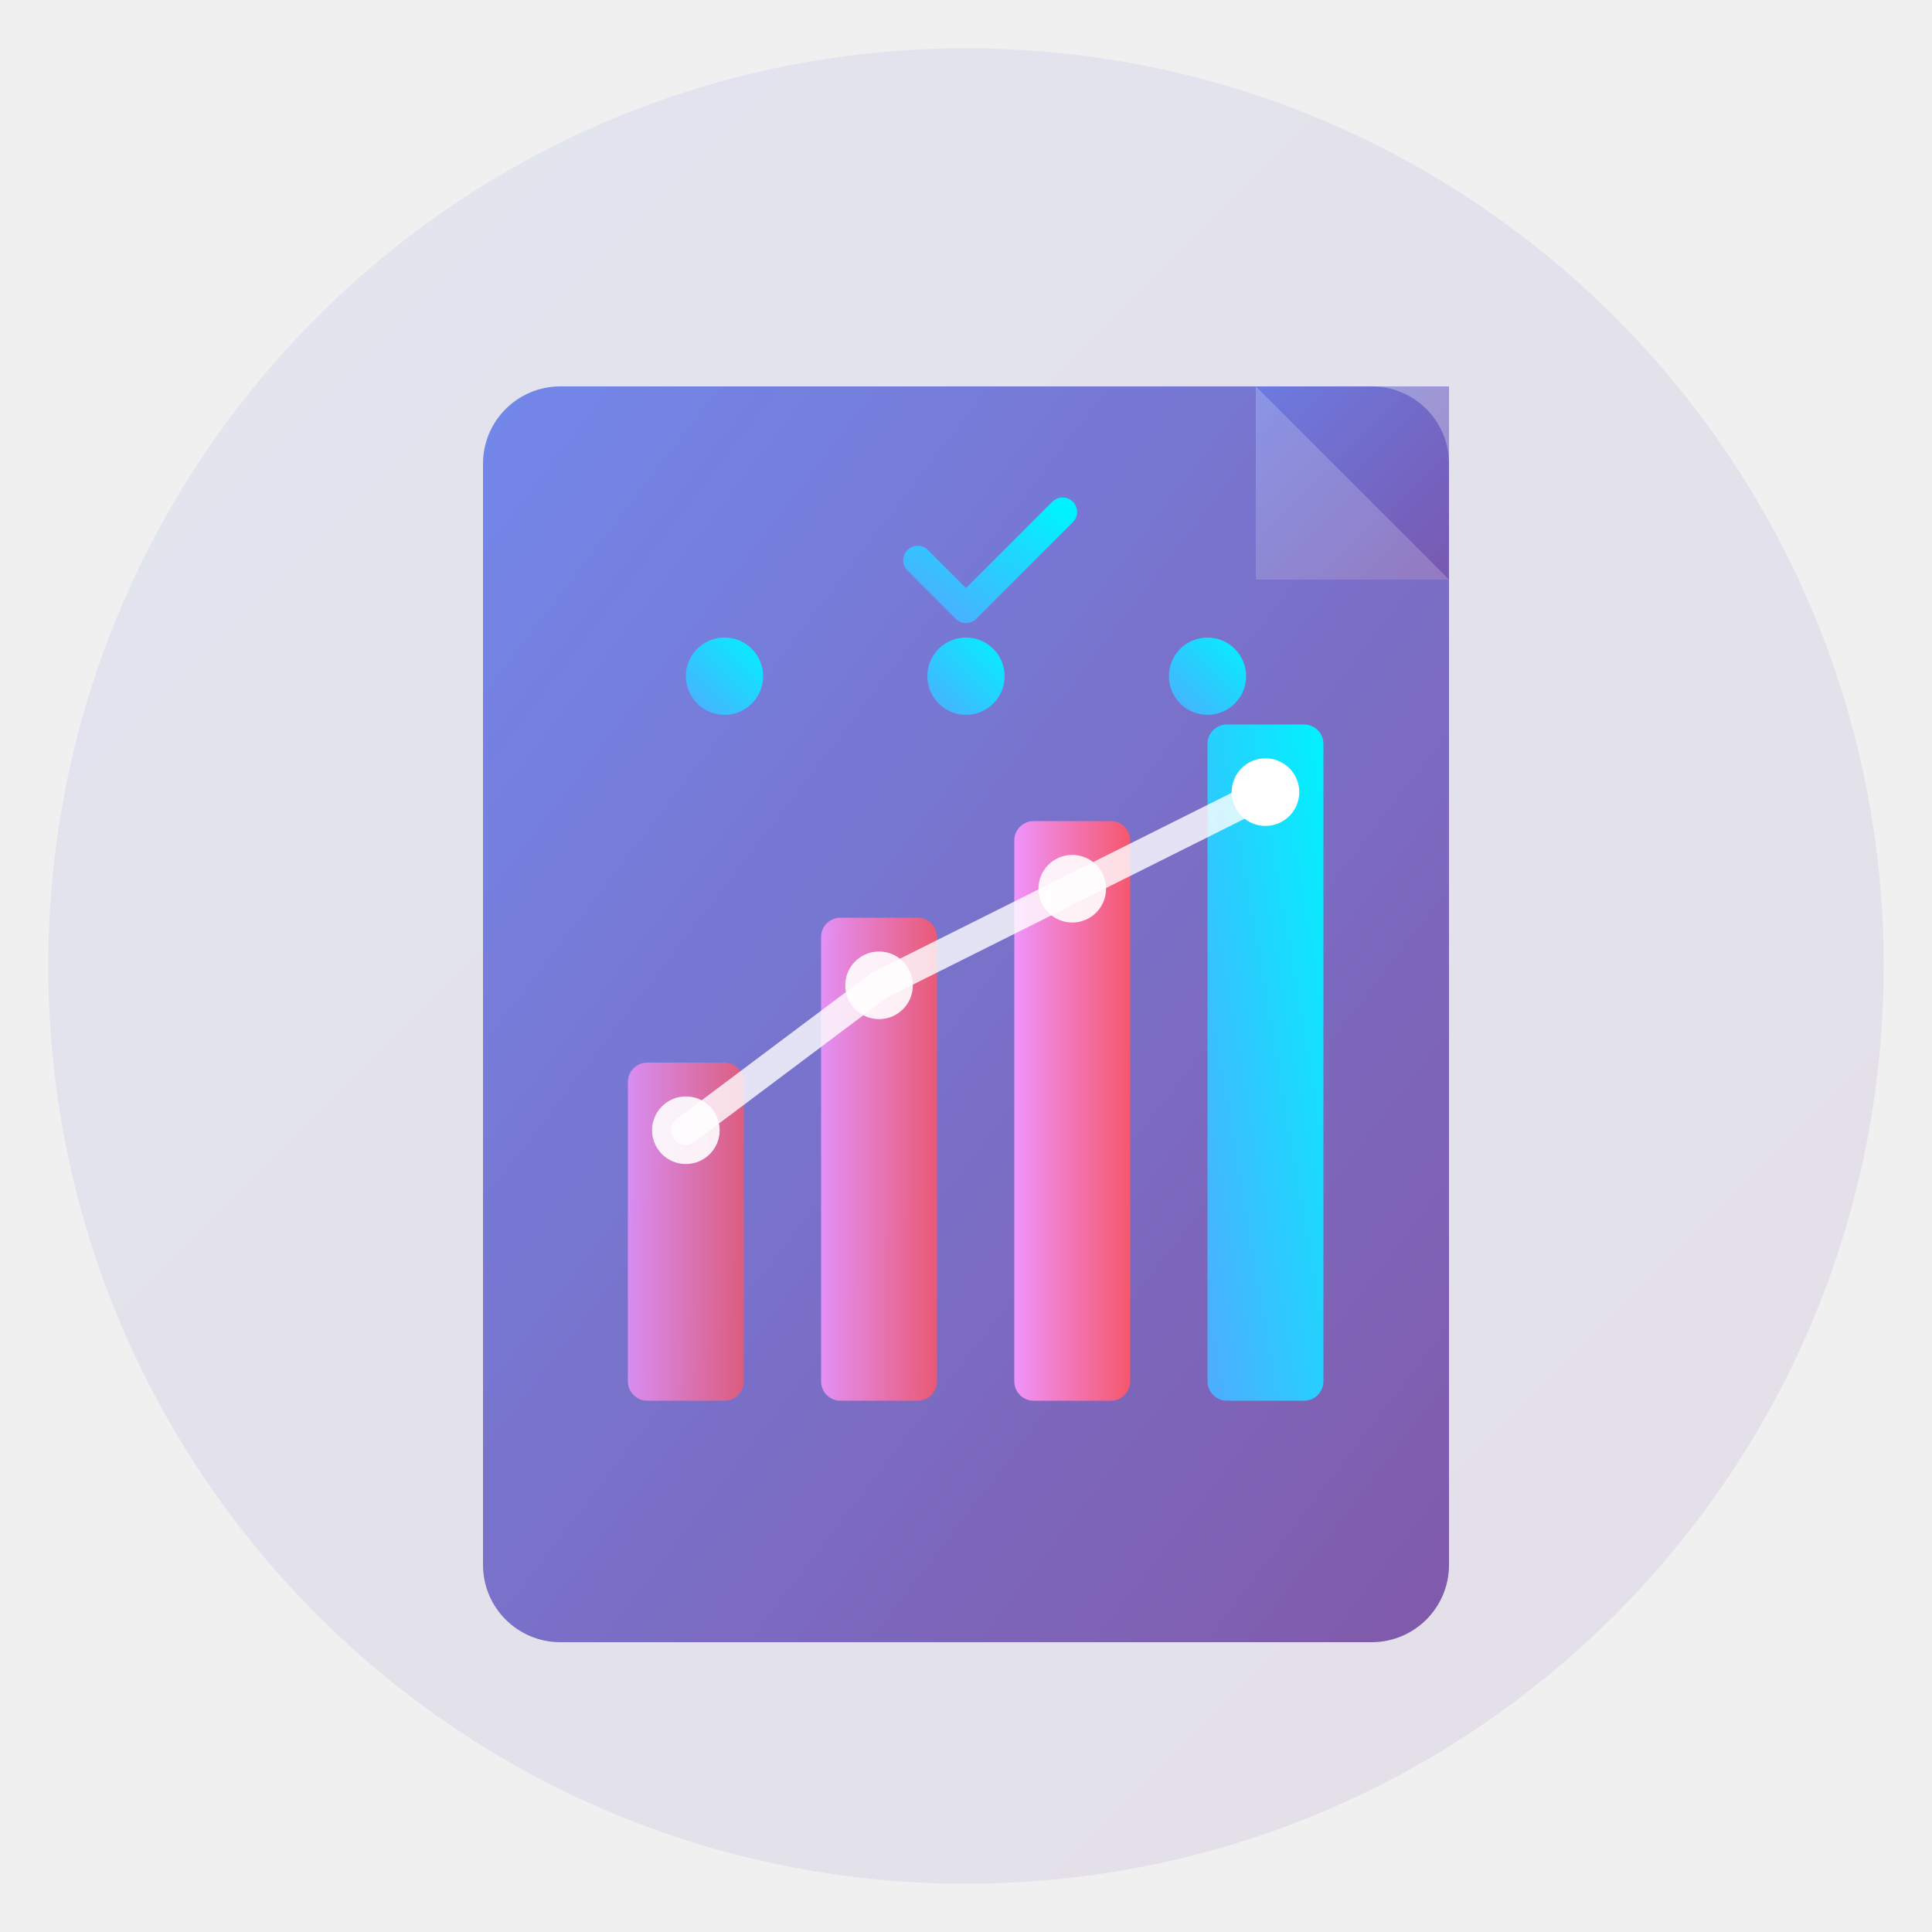
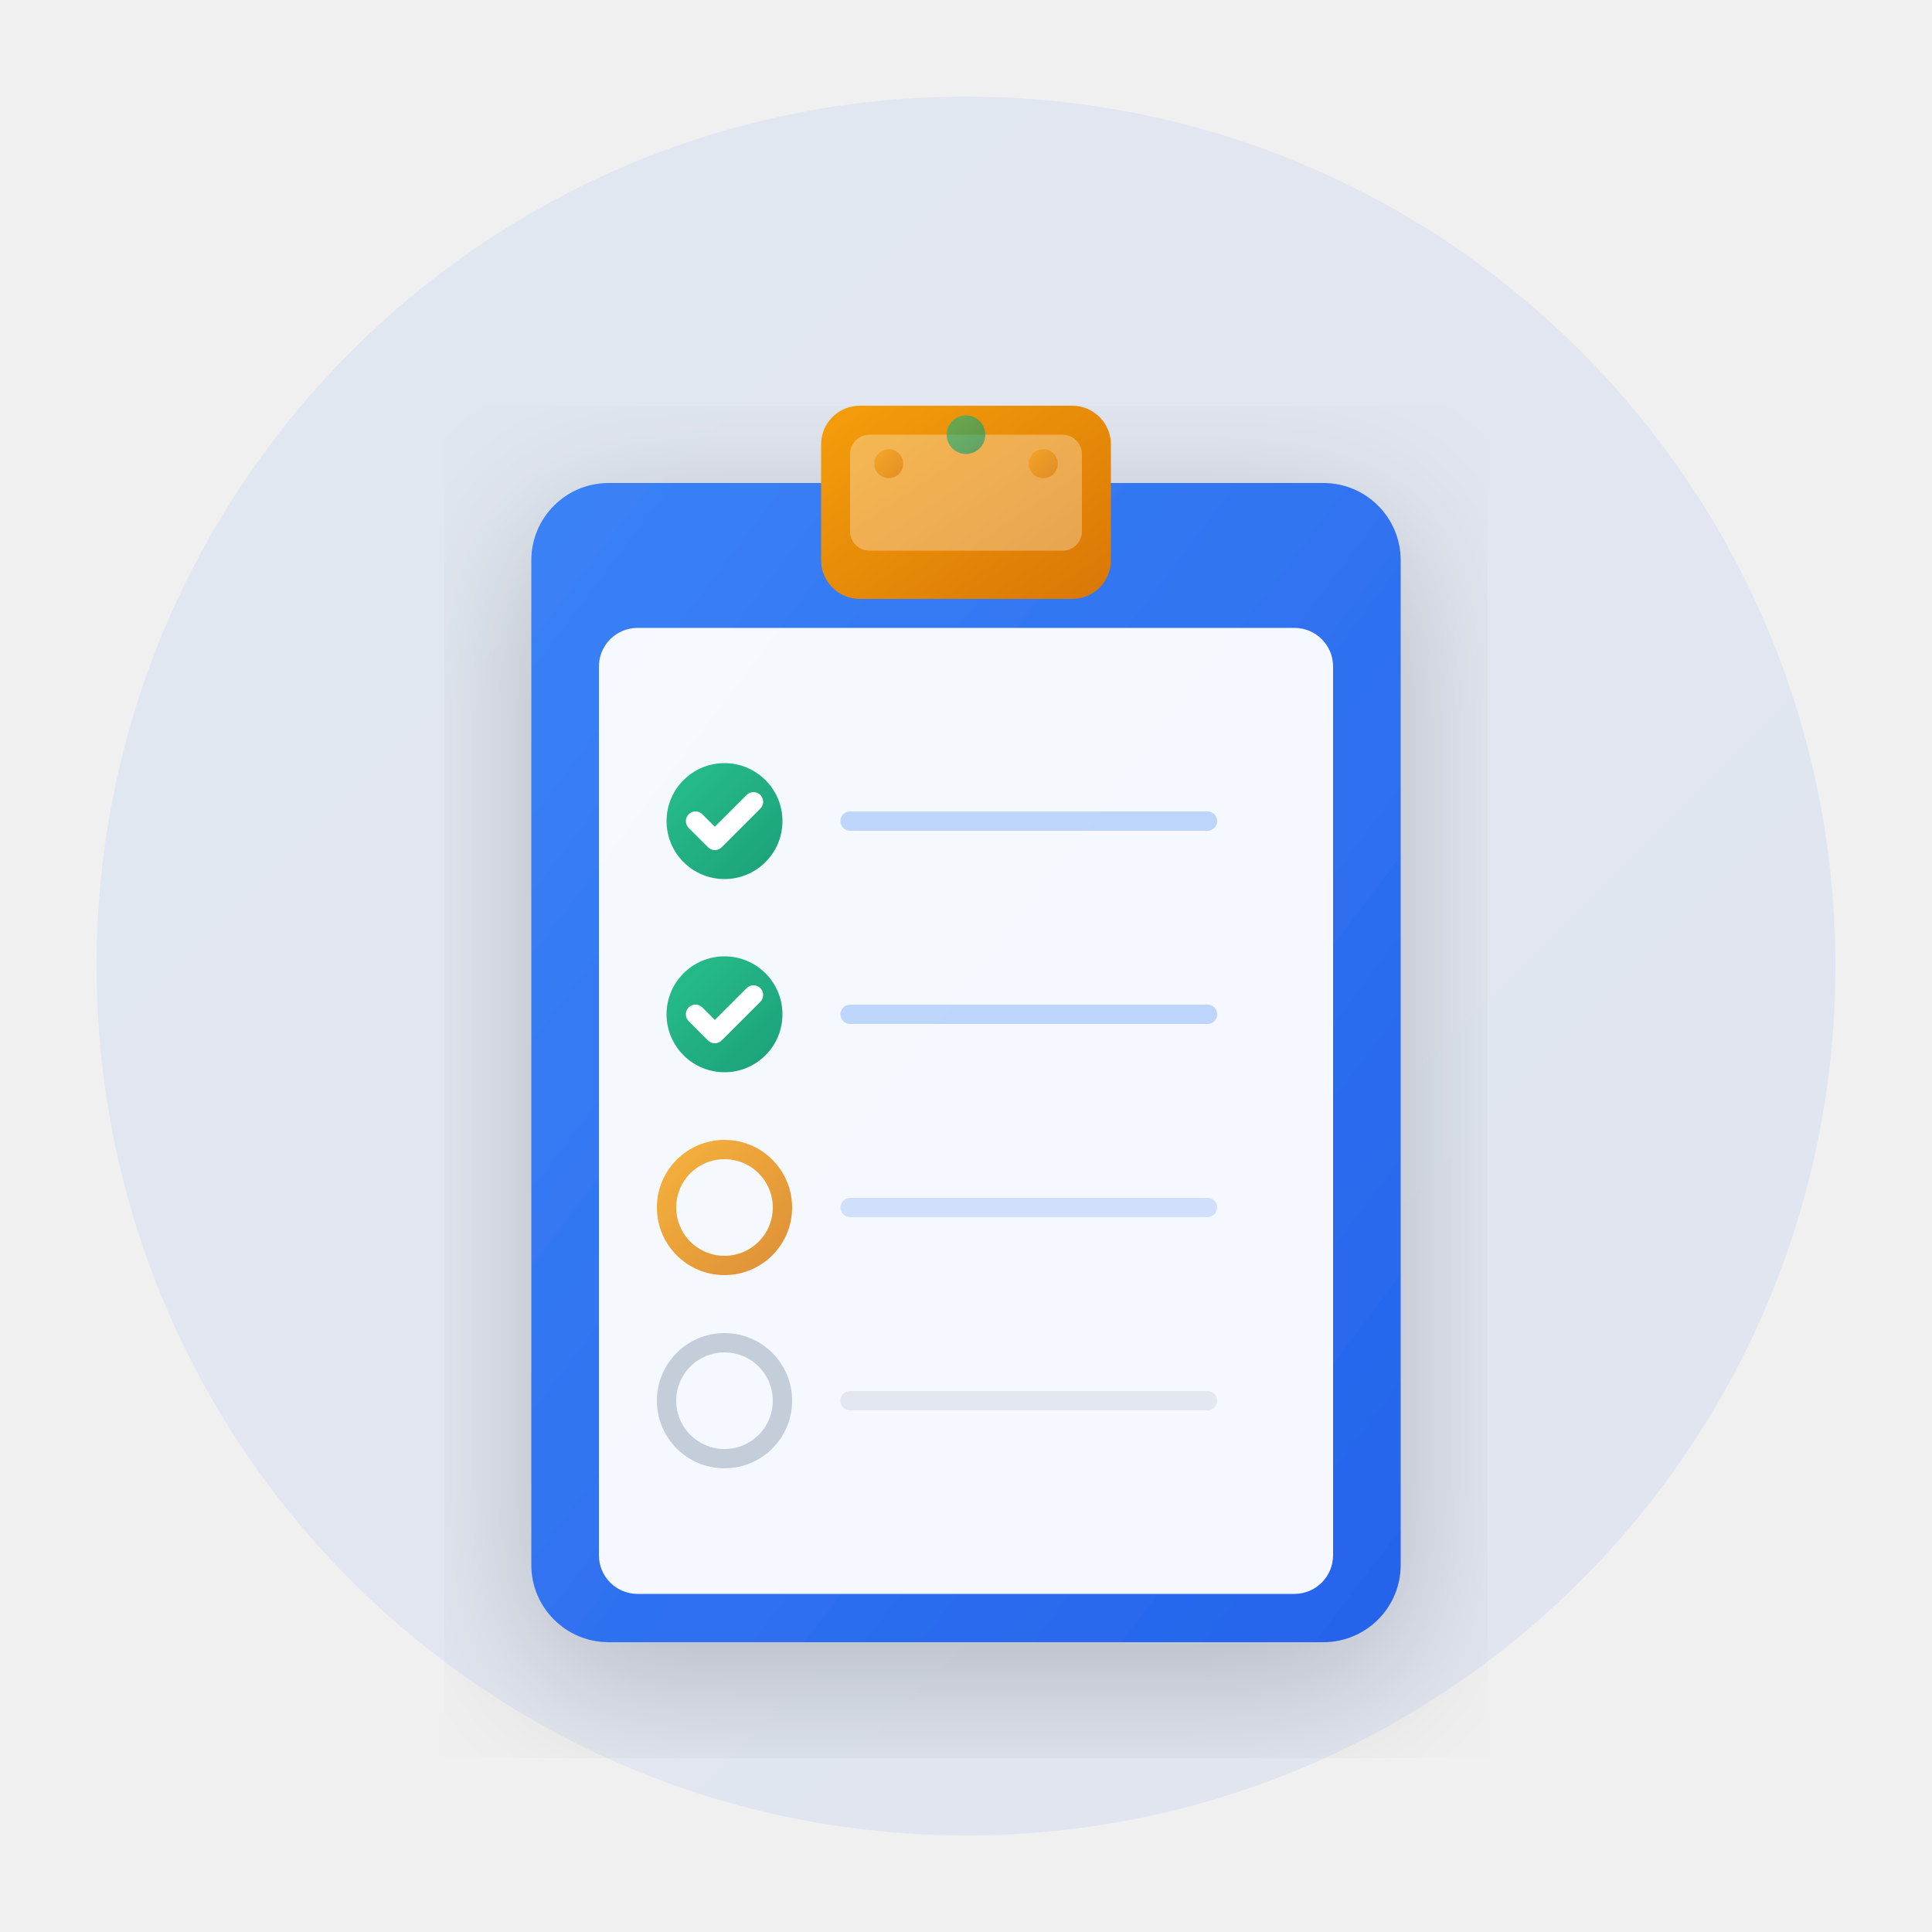
<svg xmlns="http://www.w3.org/2000/svg" viewBox="0 0 200 200" width="200" height="200">
  <defs>
-     <linearGradient id="gradient1" x1="0%" y1="0%" x2="100%" y2="100%">
-       <stop offset="0%" style="stop-color:#667eea;stop-opacity:1" />
-       <stop offset="100%" style="stop-color:#764ba2;stop-opacity:1" />
+     <linearGradient id="clipboardGradient" x1="0%" y1="0%" x2="100%" y2="100%">
+       <stop offset="0%" style="stop-color:#3b82f6;stop-opacity:1" />
+       <stop offset="100%" style="stop-color:#2563eb;stop-opacity:1" />
    </linearGradient>
-     <linearGradient id="gradient2" x1="0%" y1="0%" x2="100%" y2="0%">
-       <stop offset="0%" style="stop-color:#f093fb;stop-opacity:1" />
-       <stop offset="100%" style="stop-color:#f5576c;stop-opacity:1" />
+     <linearGradient id="checkGradient" x1="0%" y1="0%" x2="100%" y2="100%">
+       <stop offset="0%" style="stop-color:#10b981;stop-opacity:1" />
+       <stop offset="100%" style="stop-color:#059669;stop-opacity:1" />
    </linearGradient>
-     <linearGradient id="gradient3" x1="0%" y1="100%" x2="100%" y2="0%">
-       <stop offset="0%" style="stop-color:#4facfe;stop-opacity:1" />
-       <stop offset="100%" style="stop-color:#00f2fe;stop-opacity:1" />
+     <linearGradient id="accentGradient" x1="0%" y1="0%" x2="100%" y2="100%">
+       <stop offset="0%" style="stop-color:#f59e0b;stop-opacity:1" />
+       <stop offset="100%" style="stop-color:#d97706;stop-opacity:1" />
    </linearGradient>
+     <filter id="shadow">
+       <feDropShadow dx="0" dy="4" stdDeviation="8" flood-opacity="0.2" />
+     </filter>
  </defs>
-   <circle cx="100" cy="100" r="95" fill="url(#gradient1)" opacity="0.1" />
-   <rect x="50" y="40" width="100" height="130" rx="8" fill="url(#gradient1)" opacity="0.9" />
-   <path d="M 130 40 L 130 60 L 150 60 L 150 40 Z" fill="url(#gradient1)" opacity="0.6" />
-   <path d="M 130 40 L 130 60 L 150 60 Z" fill="#ffffff" opacity="0.2" />
-   <circle cx="75" cy="70" r="4" fill="url(#gradient3)" />
-   <circle cx="100" cy="70" r="4" fill="url(#gradient3)" />
-   <circle cx="125" cy="70" r="4" fill="url(#gradient3)" />
-   <rect x="65" y="110" width="12" height="35" rx="2" fill="url(#gradient2)" opacity="0.8" />
-   <rect x="85" y="95" width="12" height="50" rx="2" fill="url(#gradient2)" opacity="0.9" />
-   <rect x="105" y="85" width="12" height="60" rx="2" fill="url(#gradient2)" />
-   <rect x="125" y="75" width="12" height="70" rx="2" fill="url(#gradient3)" />
-   <path d="M 71 117 L 91 102 L 111 92 L 131 82" stroke="#ffffff" stroke-width="3" fill="none" stroke-linecap="round" stroke-linejoin="round" opacity="0.8" />
-   <circle cx="71" cy="117" r="3.5" fill="#ffffff" opacity="0.9" />
-   <circle cx="91" cy="102" r="3.5" fill="#ffffff" opacity="0.9" />
-   <circle cx="111" cy="92" r="3.5" fill="#ffffff" opacity="0.9" />
-   <circle cx="131" cy="82" r="3.5" fill="#ffffff" />
-   <path d="M 95 58 L 100 63 L 110 53" stroke="url(#gradient3)" stroke-width="3" fill="none" stroke-linecap="round" stroke-linejoin="round" />
+   <circle cx="100" cy="100" r="90" fill="url(#clipboardGradient)" opacity="0.08" />
+   <rect x="55" y="50" width="90" height="120" rx="8" fill="url(#clipboardGradient)" filter="url(#shadow)" />
+   <rect x="62" y="65" width="76" height="100" rx="4" fill="#ffffff" opacity="0.95" />
+   <rect x="85" y="42" width="30" height="20" rx="4" fill="url(#accentGradient)" />
+   <rect x="88" y="45" width="24" height="12" rx="2" fill="#ffffff" opacity="0.3" />
+   <circle cx="75" cy="85" r="6" fill="url(#checkGradient)" opacity="0.9" />
+   <path d="M 72 85 L 74 87 L 78 83" stroke="#ffffff" stroke-width="2" fill="none" stroke-linecap="round" stroke-linejoin="round" />
+   <line x1="88" y1="85" x2="125" y2="85" stroke="#3b82f6" stroke-width="2" stroke-linecap="round" opacity="0.3" />
+   <circle cx="75" cy="105" r="6" fill="url(#checkGradient)" opacity="0.9" />
+   <path d="M 72 105 L 74 107 L 78 103" stroke="#ffffff" stroke-width="2" fill="none" stroke-linecap="round" stroke-linejoin="round" />
+   <line x1="88" y1="105" x2="125" y2="105" stroke="#3b82f6" stroke-width="2" stroke-linecap="round" opacity="0.3" />
+   <circle cx="75" cy="125" r="6" fill="none" stroke="url(#accentGradient)" stroke-width="2" opacity="0.8" />
+   <line x1="88" y1="125" x2="125" y2="125" stroke="#3b82f6" stroke-width="2" stroke-linecap="round" opacity="0.2" />
+   <circle cx="75" cy="145" r="6" fill="none" stroke="#94a3b8" stroke-width="2" opacity="0.5" />
+   <line x1="88" y1="145" x2="125" y2="145" stroke="#94a3b8" stroke-width="2" stroke-linecap="round" opacity="0.2" />
+   <circle cx="100" cy="45" r="2" fill="url(#checkGradient)" opacity="0.6" />
+   <circle cx="108" cy="48" r="1.5" fill="url(#accentGradient)" opacity="0.6" />
+   <circle cx="92" cy="48" r="1.5" fill="url(#accentGradient)" opacity="0.6" />
</svg>
